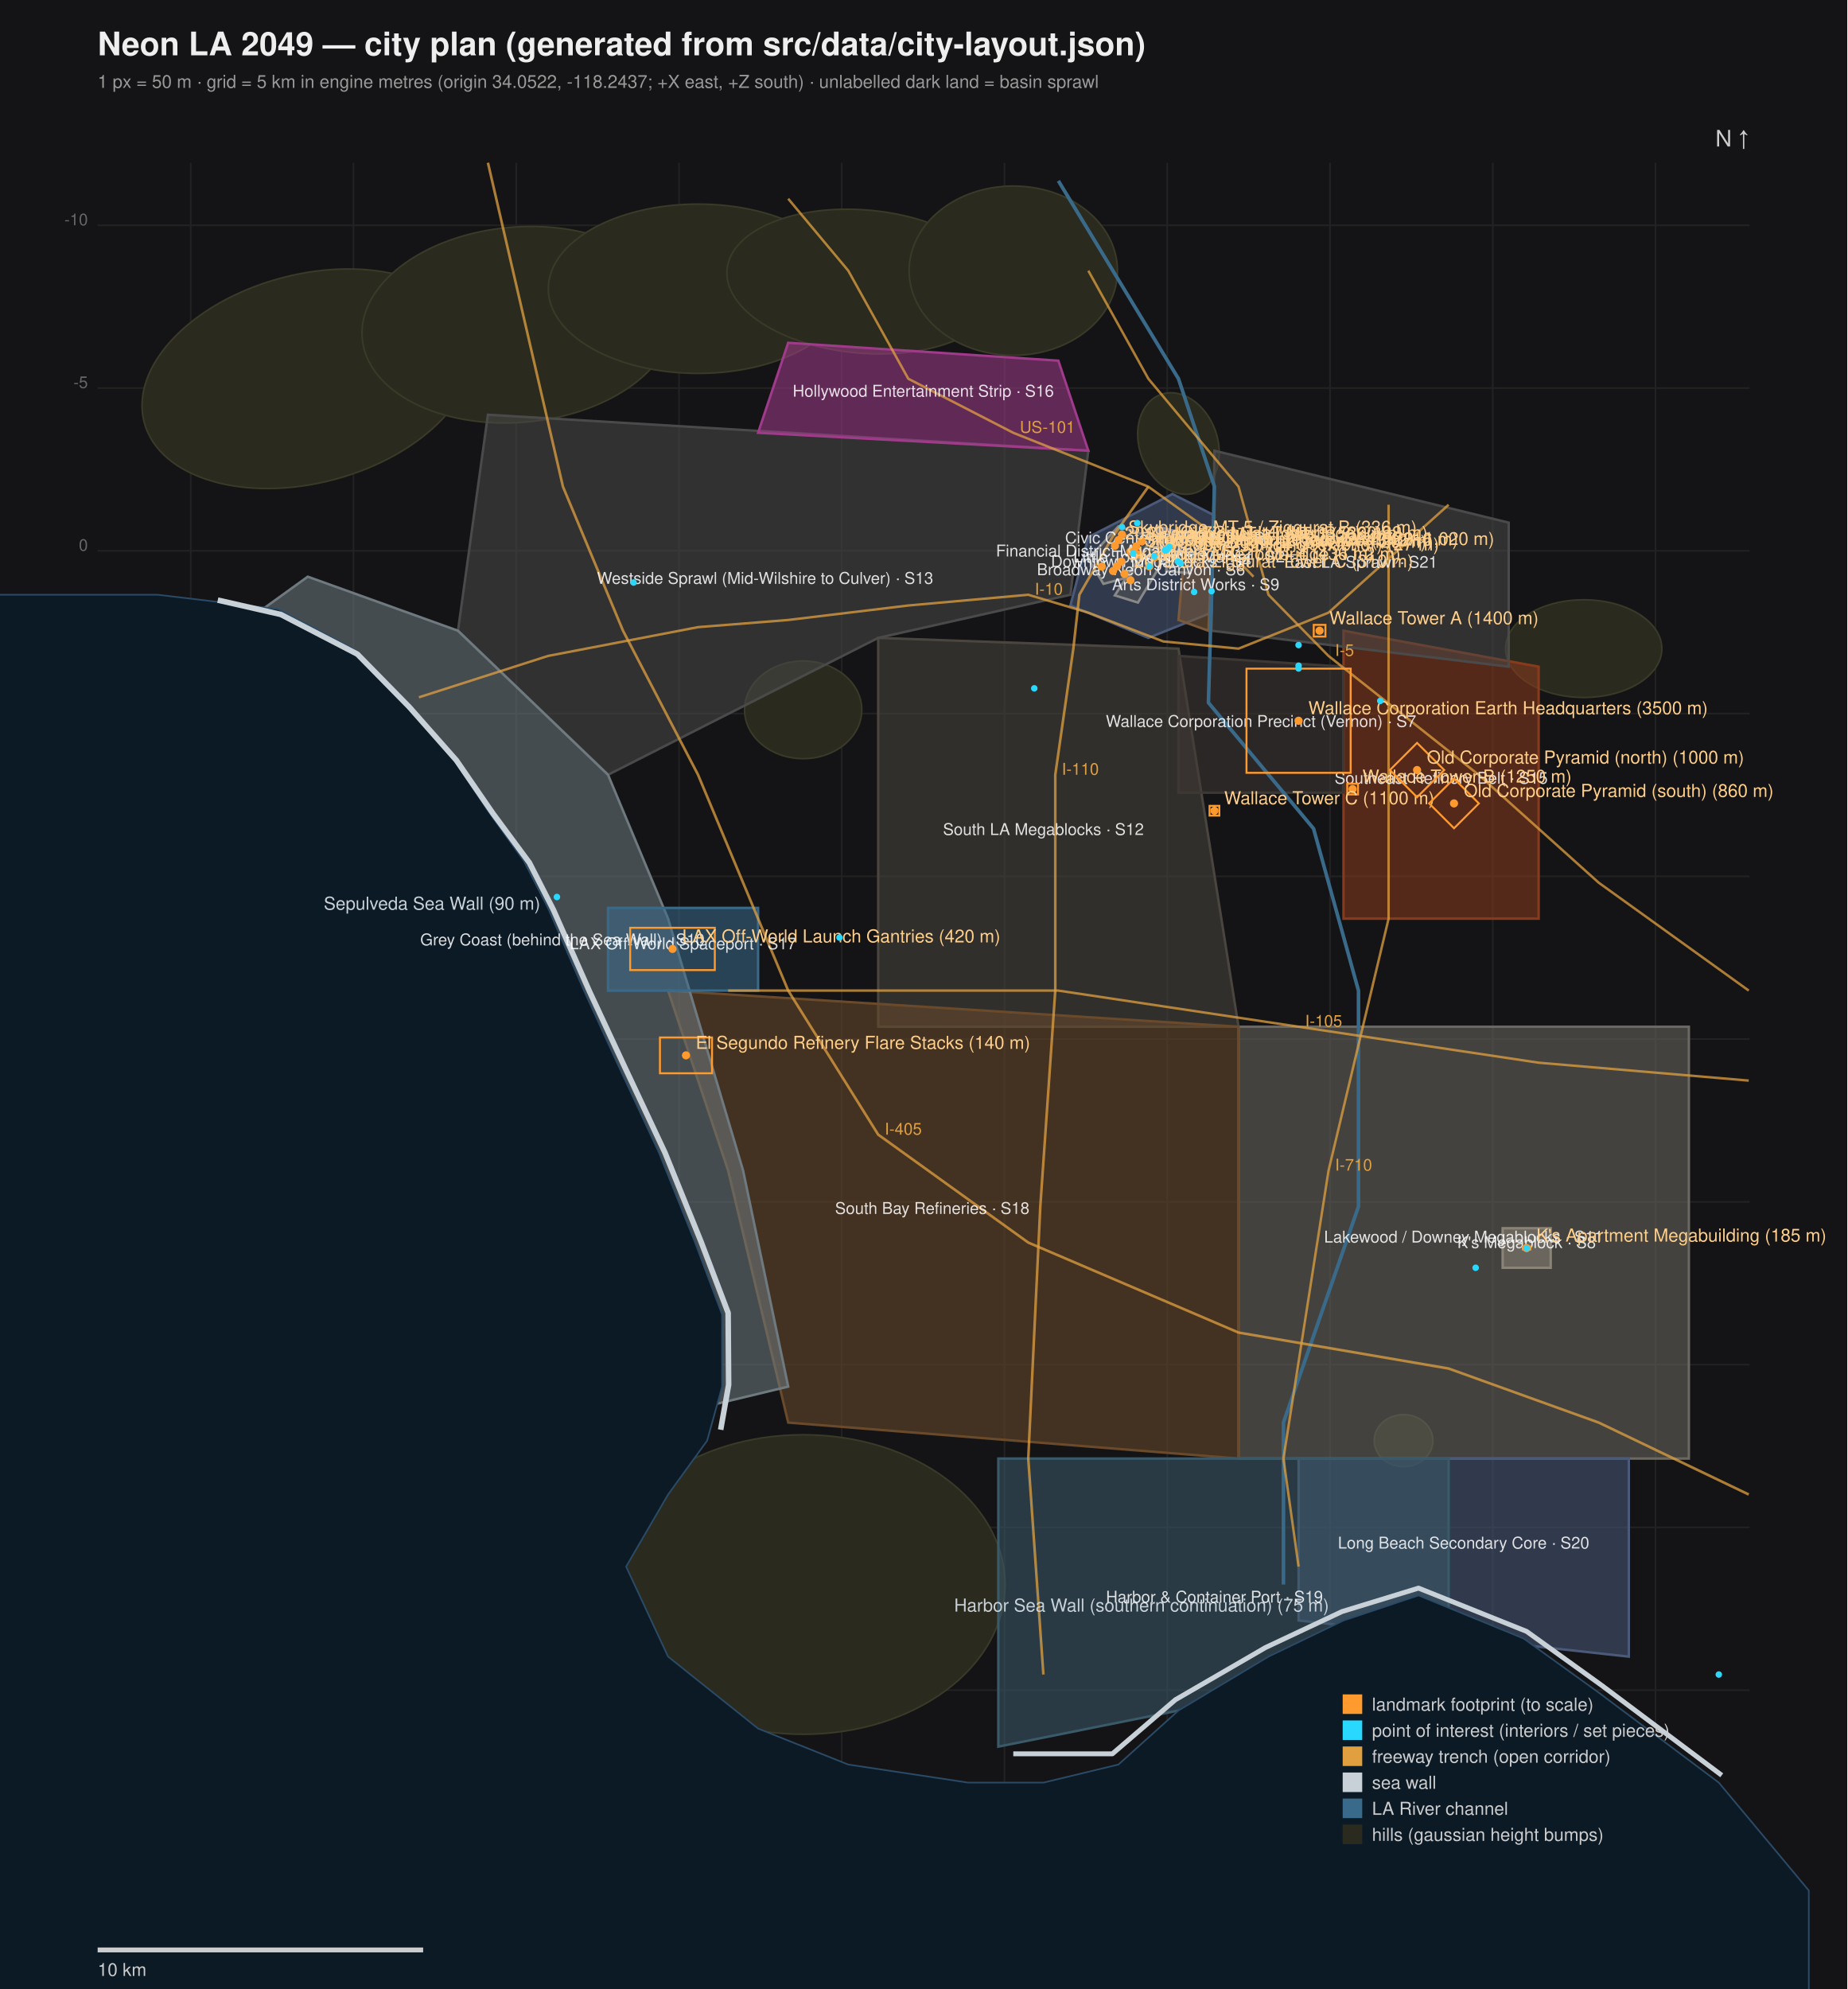
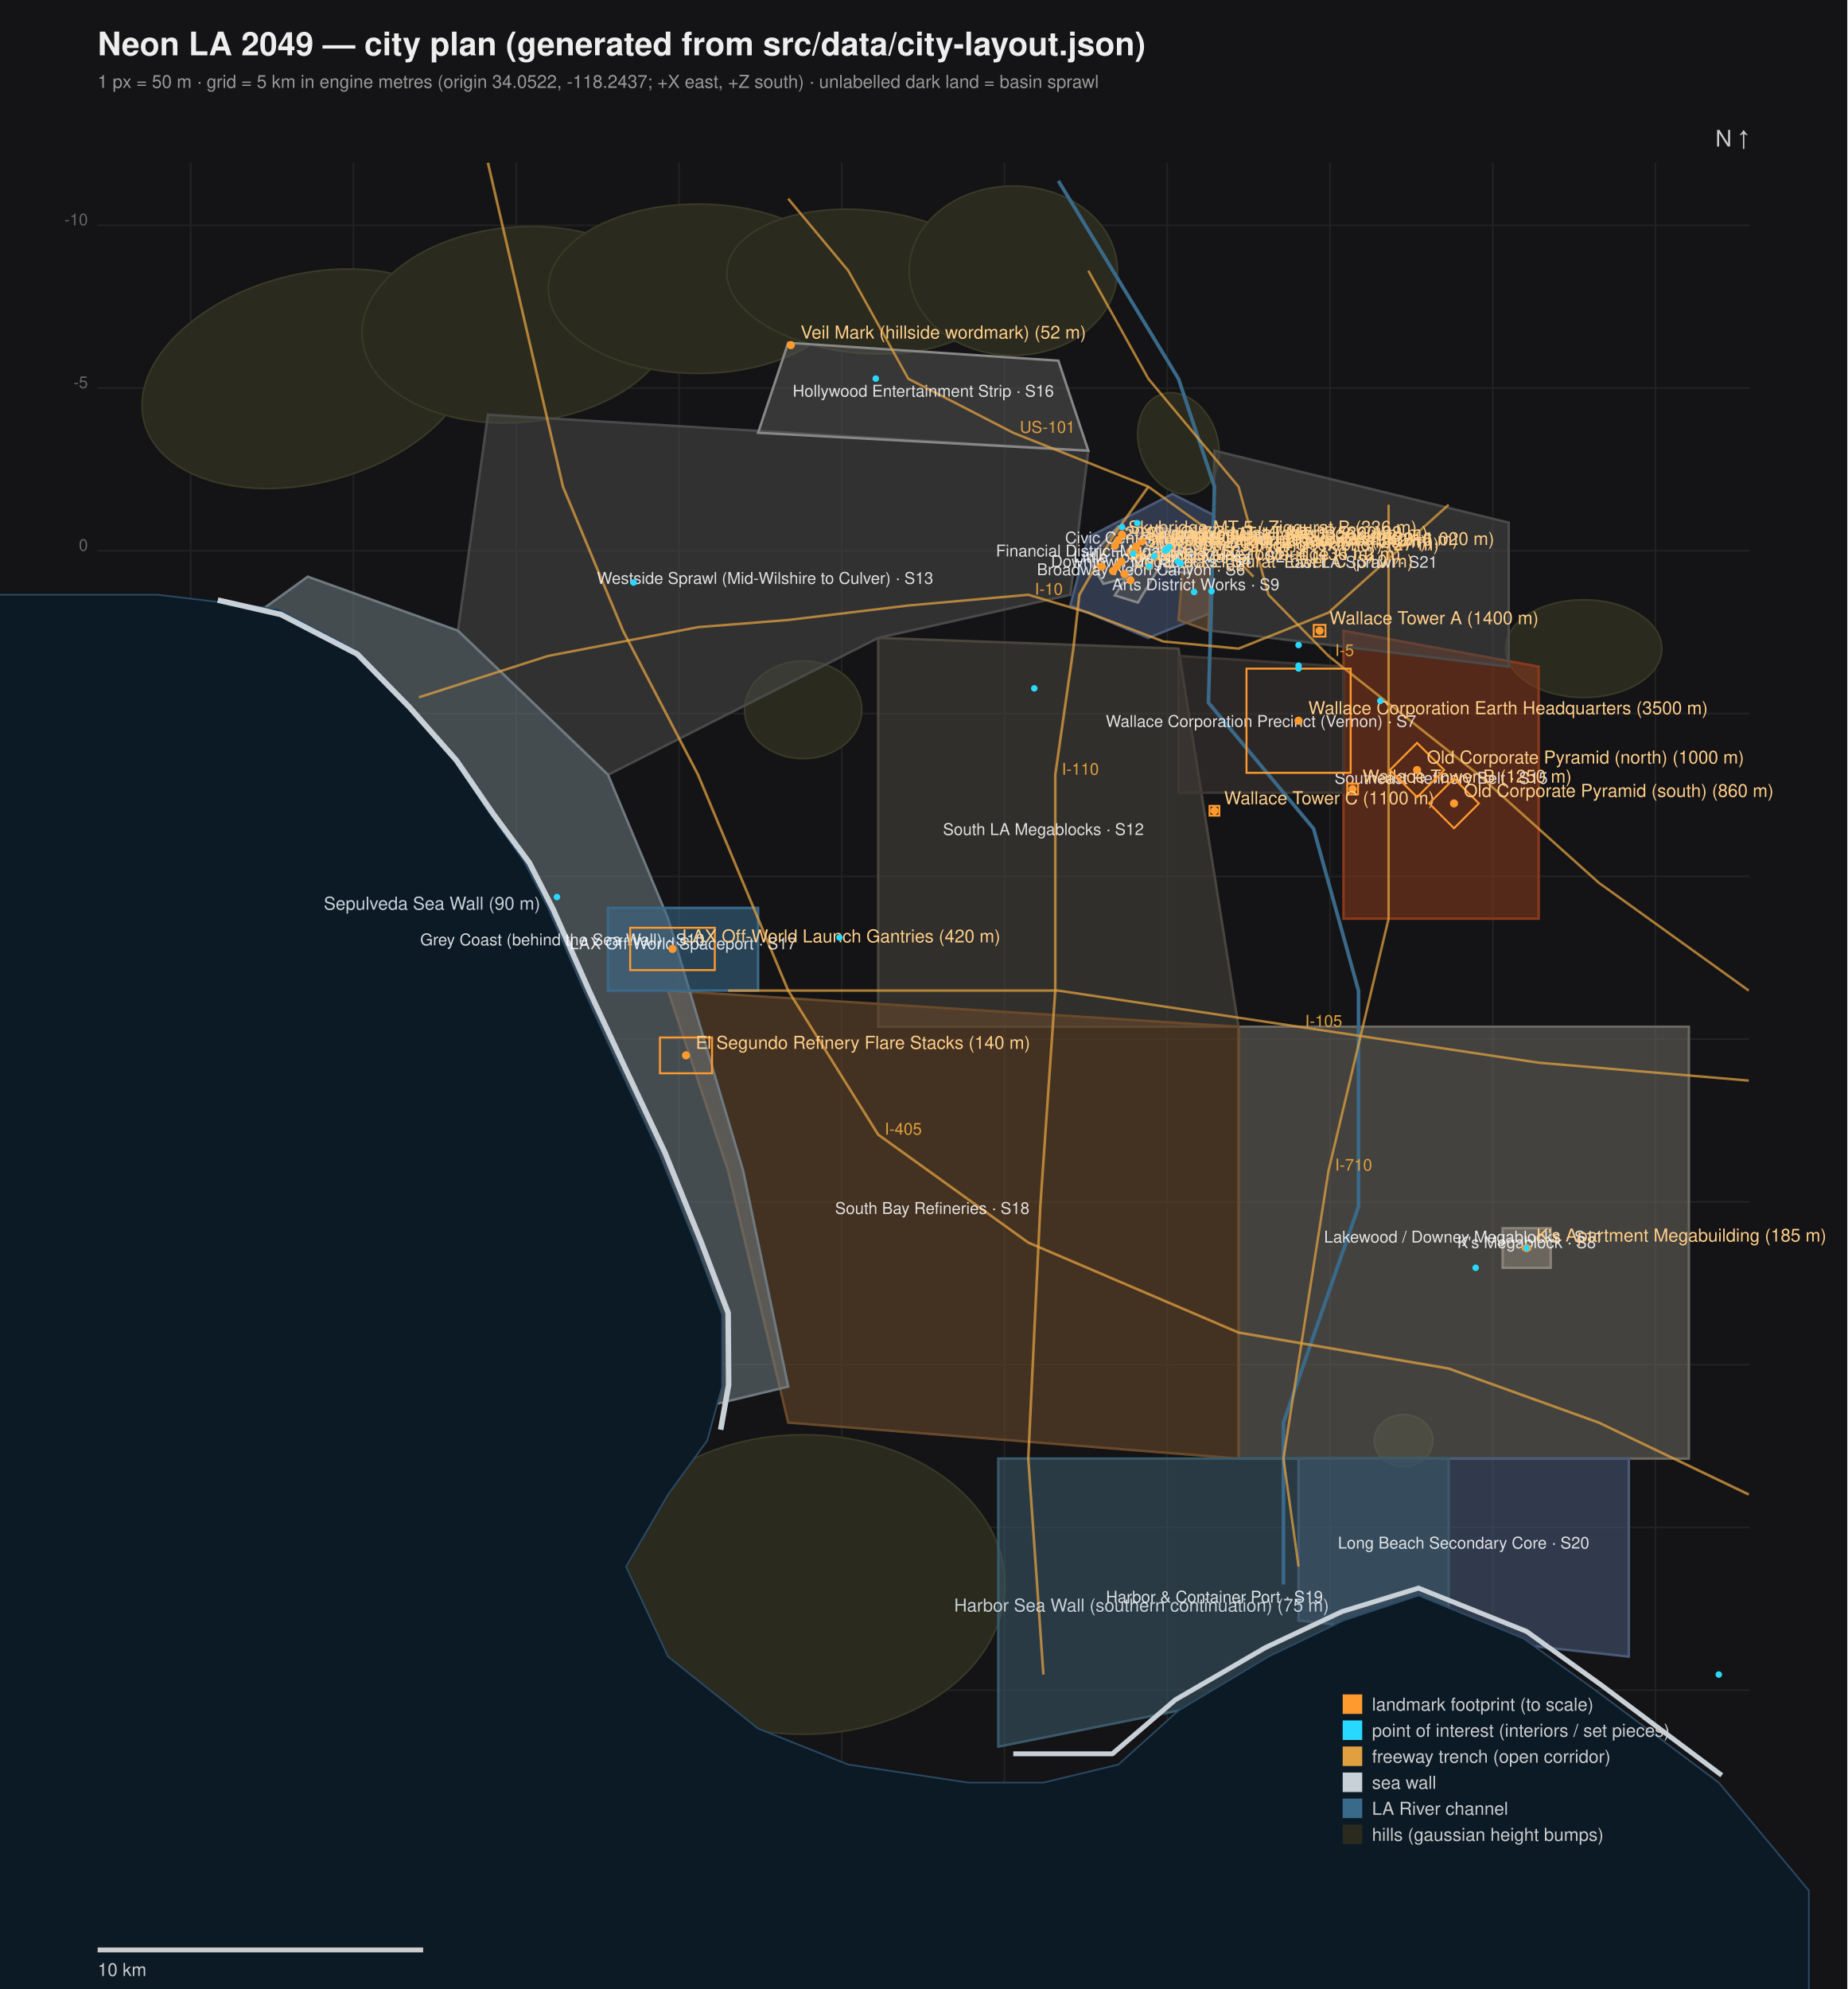
<svg xmlns="http://www.w3.org/2000/svg" width="1135" height="1222" viewBox="0 0 1135 1222" font-family="Helvetica, Arial, sans-serif">
  <rect width="1135" height="1222" fill="#141416" />
  <text x="60" y="34" fill="#eee" font-size="20" font-weight="bold">Neon LA 2049 — city plan (generated from src/data/city-layout.json)</text>
  <text x="60" y="54" fill="#999" font-size="11">1 px = 50 m · grid = 5 km in engine metres (origin 34.0522, -118.2437; +X east, +Z south) · unlabelled dark land = basin sprawl</text>
  <line x1="117.2" y1="100" x2="117.2" y2="1162" stroke="#222" stroke-width="1" />
  <text x="117.2" y="1176" fill="#666" font-size="10" text-anchor="middle">-30 km</text>
  <line x1="217.2" y1="100" x2="217.2" y2="1162" stroke="#222" stroke-width="1" />
  <text x="217.2" y="1176" fill="#666" font-size="10" text-anchor="middle">-25 km</text>
  <line x1="317.2" y1="100" x2="317.2" y2="1162" stroke="#222" stroke-width="1" />
  <text x="317.2" y="1176" fill="#666" font-size="10" text-anchor="middle">-20 km</text>
  <line x1="417.2" y1="100" x2="417.2" y2="1162" stroke="#222" stroke-width="1" />
  <text x="417.2" y="1176" fill="#666" font-size="10" text-anchor="middle">-15 km</text>
  <line x1="517.2" y1="100" x2="517.2" y2="1162" stroke="#222" stroke-width="1" />
  <text x="517.2" y="1176" fill="#666" font-size="10" text-anchor="middle">-10 km</text>
  <line x1="617.2" y1="100" x2="617.2" y2="1162" stroke="#222" stroke-width="1" />
  <text x="617.2" y="1176" fill="#666" font-size="10" text-anchor="middle">-5 km</text>
  <line x1="717.2" y1="100" x2="717.2" y2="1162" stroke="#222" stroke-width="1" />
  <text x="717.2" y="1176" fill="#666" font-size="10" text-anchor="middle">0 km</text>
  <line x1="817.2" y1="100" x2="817.2" y2="1162" stroke="#222" stroke-width="1" />
  <text x="817.2" y="1176" fill="#666" font-size="10" text-anchor="middle">5 km</text>
  <line x1="917.2" y1="100" x2="917.2" y2="1162" stroke="#222" stroke-width="1" />
  <text x="917.2" y="1176" fill="#666" font-size="10" text-anchor="middle">10 km</text>
  <line x1="1017.2" y1="100" x2="1017.2" y2="1162" stroke="#222" stroke-width="1" />
  <text x="1017.2" y="1176" fill="#666" font-size="10" text-anchor="middle">15 km</text>
  <line x1="60" y1="138.4" x2="1075" y2="138.4" stroke="#222" stroke-width="1" />
  <text x="54" y="138.4" fill="#666" font-size="10" text-anchor="end">-10</text>
  <line x1="60" y1="238.4" x2="1075" y2="238.4" stroke="#222" stroke-width="1" />
  <text x="54" y="238.4" fill="#666" font-size="10" text-anchor="end">-5</text>
  <line x1="60" y1="338.4" x2="1075" y2="338.4" stroke="#222" stroke-width="1" />
  <text x="54" y="338.4" fill="#666" font-size="10" text-anchor="end">0</text>
  <line x1="60" y1="438.4" x2="1075" y2="438.4" stroke="#222" stroke-width="1" />
  <text x="54" y="438.4" fill="#666" font-size="10" text-anchor="end">5</text>
  <line x1="60" y1="538.4" x2="1075" y2="538.4" stroke="#222" stroke-width="1" />
  <text x="54" y="538.4" fill="#666" font-size="10" text-anchor="end">10</text>
  <line x1="60" y1="638.4" x2="1075" y2="638.4" stroke="#222" stroke-width="1" />
  <text x="54" y="638.4" fill="#666" font-size="10" text-anchor="end">15</text>
  <line x1="60" y1="738.4" x2="1075" y2="738.4" stroke="#222" stroke-width="1" />
  <text x="54" y="738.4" fill="#666" font-size="10" text-anchor="end">20</text>
  <line x1="60" y1="838.4" x2="1075" y2="838.4" stroke="#222" stroke-width="1" />
  <text x="54" y="838.4" fill="#666" font-size="10" text-anchor="end">25</text>
  <line x1="60" y1="938.4" x2="1075" y2="938.4" stroke="#222" stroke-width="1" />
  <text x="54" y="938.4" fill="#666" font-size="10" text-anchor="end">30</text>
  <line x1="60" y1="1038.4" x2="1075" y2="1038.4" stroke="#222" stroke-width="1" />
  <text x="54" y="1038.4" fill="#666" font-size="10" text-anchor="end">35</text>
  <line x1="60" y1="1138.4" x2="1075" y2="1138.4" stroke="#222" stroke-width="1" />
  <text x="54" y="1138.4" fill="#666" font-size="10" text-anchor="end">40</text>
  <ellipse cx="189.1" cy="232.7" rx="104" ry="64" transform="rotate(-15 189.1 232.7)" fill="#2a2a1e" stroke="#3a3a28" />
  <ellipse cx="318.2" cy="199.5" rx="96" ry="60" transform="rotate(-5 318.2 199.5)" fill="#2a2a1e" stroke="#3a3a28" />
  <ellipse cx="428.9" cy="177.4" rx="92" ry="52" transform="rotate(0 428.9 177.4)" fill="#2a2a1e" stroke="#3a3a28" />
  <ellipse cx="530.4" cy="173.0" rx="84" ry="44" transform="rotate(5 530.4 173.0)" fill="#2a2a1e" stroke="#3a3a28" />
  <ellipse cx="622.6" cy="166.3" rx="64" ry="52" transform="rotate(0 622.6 166.3)" fill="#2a2a1e" stroke="#3a3a28" />
  <ellipse cx="724.1" cy="272.5" rx="24" ry="32" transform="rotate(-20 724.1 272.5)" fill="#2a2a1e" stroke="#3a3a28" />
  <ellipse cx="493.5" cy="436.1" rx="36" ry="30" transform="rotate(0 493.5 436.1)" fill="#2a2a1e" stroke="#3a3a28" />
  <ellipse cx="493.5" cy="973.5" rx="124" ry="92" transform="rotate(0 493.5 973.5)" fill="#2a2a1e" stroke="#3a3a28" />
  <ellipse cx="862.4" cy="885.1" rx="18" ry="16" transform="rotate(0 862.4 885.1)" fill="#2a2a1e" stroke="#3a3a28" />
  <ellipse cx="973.1" cy="398.5" rx="48" ry="30" transform="rotate(0 973.1 398.5)" fill="#2a2a1e" stroke="#3a3a28" />
  <path d="M825.5,387.5 L945.4,409.6 L945.4,564.4 L825.5,564.4 Z" fill="#8a3a1c" fill-opacity="0.55" stroke="#8a3a1c" stroke-width="1.5" />
  <path d="M539.6,391.9 L724.1,398.5 L761.0,630.8 L539.6,630.8 Z" fill="#4a463f" fill-opacity="0.55" stroke="#4a463f" stroke-width="1.5" />
  <path d="M761.0,630.8 L1037.7,630.8 L1037.7,896.1 L761.0,896.1 Z" fill="#6a6860" fill-opacity="0.55" stroke="#6a6860" stroke-width="1.5" />
  <path d="M299.8,254.8 L668.7,276.9 L657.7,365.4 L539.6,391.9 L373.6,476.0 L281.4,387.5 Z" fill="#4a4a4a" fill-opacity="0.55" stroke="#4a4a4a" stroke-width="1.5" />
  <path d="M410.5,608.6 L761.0,630.8 L761.0,896.1 L484.3,874.0 L447.4,719.2 Z" fill="#6a4a2a" fill-opacity="0.55" stroke="#6a4a2a" stroke-width="1.5" />
  <path d="M797.9,896.1 L1000.8,896.1 L1000.8,1017.8 L797.9,995.6 Z" fill="#4a5a78" fill-opacity="0.55" stroke="#4a5a78" stroke-width="1.5" />
  <path d="M746.2,276.9 L927.0,321.1 L927.0,409.6 L744.4,387.5 Z" fill="#4a4a4a" fill-opacity="0.55" stroke="#4a4a4a" stroke-width="1.5" />
  <path d="M720.4,303.5 L746.2,316.7 L744.4,376.4 L705.6,391.9 L657.7,372.0 L668.7,330.0 Z" fill="#4a5a78" fill-opacity="0.55" stroke="#4a5a78" stroke-width="1.5" />
  <path d="M724.1,403.0 L825.5,409.6 L825.5,487.0 L724.1,487.0 Z" fill="#3e3834" fill-opacity="0.55" stroke="#3e3834" stroke-width="1.5" />
-   <path d="M484.3,210.6 L650.3,221.6 L668.7,276.9 L465.8,265.9 Z" fill="#a03a8a" fill-opacity="0.55" stroke="#a03a8a" stroke-width="1.5" />
+   <path d="M484.3,210.6 L650.3,221.6 L668.7,276.9 L465.8,265.9 Z" fill="#555" fill-opacity="0.55" stroke="#888" stroke-width="1.5" />
  <path d="M189.1,354.3 L281.4,387.5 L373.6,476.0 L410.5,564.4 L456.6,719.2 L484.3,851.9 L438.2,863.0 L419.7,763.4 L373.6,652.9 L314.6,531.2 L244.5,431.7 L161.5,374.2 Z" fill="#6e7a80" fill-opacity="0.55" stroke="#6e7a80" stroke-width="1.5" />
  <path d="M613.4,896.1 L890.1,896.1 L890.1,1006.7 L724.1,1050.9 L613.4,1073.1 Z" fill="#3a5a6a" fill-opacity="0.55" stroke="#3a5a6a" stroke-width="1.5" />
  <path d="M687.2,323.4 L707.5,330.0 L694.6,354.3 L678.0,358.7 L668.7,343.3 Z" fill="#555" fill-opacity="0.55" stroke="#888" stroke-width="1.5" />
  <path d="M711.2,323.4 L727.8,327.8 L724.1,343.3 L711.2,341.1 Z" fill="#8c8c9c" fill-opacity="0.55" stroke="#8c8c9c" stroke-width="1.5" />
  <path d="M703.8,336.6 L716.7,341.1 L699.2,370.2 L685.0,365.8 Z" fill="#555" fill-opacity="0.55" stroke="#888" stroke-width="1.5" />
  <path d="M727.8,338.8 L744.4,343.3 L742.5,387.5 L724.1,380.9 Z" fill="#7a5a3a" fill-opacity="0.55" stroke="#7a5a3a" stroke-width="1.5" />
  <path d="M373.6,557.8 L465.8,557.8 L465.8,608.6 L373.6,608.6 Z" fill="#3a6a8a" fill-opacity="0.55" stroke="#3a6a8a" stroke-width="1.5" />
  <path d="M716.7,338.8 L733.3,339.9 L731.4,352.1 L716.7,351.0 Z" fill="#555" fill-opacity="0.55" stroke="#888" stroke-width="1.5" />
  <path d="M923.3,754.6 L952.8,754.6 L952.8,778.9 L923.3,778.9 Z" fill="#8a8478" fill-opacity="0.55" stroke="#8a8478" stroke-width="1.5" />
  <path d="M60.0,365.4 L96.9,365.4 L170.7,374.2 L216.8,398.5 L248.2,431.7 L277.7,464.9 L299.8,498.1 L321.9,529.0 L336.7,557.8 L358.8,608.6 L379.1,652.9 L404.9,708.2 L427.1,763.4 L443.7,807.7 L443.7,851.9 L434.5,885.1 L410.5,918.2 L384.7,962.5 L410.5,1017.8 L465.8,1062.0 L521.2,1084.1 L594.9,1095.2 L641.1,1095.2 L687.2,1084.1 L724.1,1050.9 L779.4,1017.8 L825.5,995.6 L871.6,980.2 L936.2,1006.7 L982.3,1039.9 L1056.1,1095.2 L1093.0,1139.4 L1111.4,1161.5 L1111.4,1338.4 L-124.5,1338.4 L-124.5,365.4 Z" fill="#0c1a26" stroke="#2a4a66" stroke-width="1" />
  <path d="M650.3,111.1 L724.1,232.7 L746.2,299.0 L744.4,365.4 L742.5,431.7 L807.1,509.1 L834.7,608.6 L834.7,741.3 L788.6,874.0 L788.6,973.5" fill="none" stroke="#3a6a8a" stroke-width="2.2" stroke-linejoin="round" />
  <path d="M257.4,428.4 L336.7,403.0 L428.9,385.3 L484.3,380.9 L558.1,372.0 L631.8,365.4 L668.7,376.4 L714.8,394.1 L761.0,398.5 L816.3,376.4 L890.1,310.1" fill="none" stroke="#e0a040" stroke-opacity="0.75" stroke-width="1.5" stroke-linejoin="round" />
  <text x="631.8" y="365.4" fill="#e0a040" font-size="10" dx="4">I-10</text>
  <path d="M705.6,299.0 L683.5,330.0 L663.2,365.4 L659.5,398.5 L648.4,476.0 L648.4,608.6 L639.2,741.3 L631.8,896.1 L641.1,1028.8" fill="none" stroke="#e0a040" stroke-opacity="0.75" stroke-width="1.6" stroke-linejoin="round" />
  <text x="648.4" y="476.0" fill="#e0a040" font-size="10" dx="4">I-110</text>
  <path d="M484.3,122.1 L521.2,166.3 L558.1,232.7 L622.6,265.9 L705.6,299.0 L742.5,325.6 L770.2,354.3" fill="none" stroke="#e0a040" stroke-opacity="0.75" stroke-width="1.5" stroke-linejoin="round" />
  <text x="622.6" y="265.9" fill="#e0a040" font-size="10" dx="4">US-101</text>
  <path d="M299.8,100.0 L345.9,299.0 L382.8,387.5 L428.9,476.0 L465.8,564.4 L484.3,608.6 L539.6,697.1 L631.8,763.4 L761.0,818.7 L890.1,840.8 L982.3,874.0 L1074.5,918.2" fill="none" stroke="#e0a040" stroke-opacity="0.75" stroke-width="1.6" stroke-linejoin="round" />
  <text x="539.6" y="697.1" fill="#e0a040" font-size="10" dx="4">I-405</text>
  <path d="M668.7,166.3 L705.6,232.7 L761.0,299.0 L779.4,365.4 L816.3,403.0 L908.5,476.0 L982.3,542.3 L1074.5,608.6" fill="none" stroke="#e0a040" stroke-opacity="0.75" stroke-width="1.5" stroke-linejoin="round" />
  <text x="816.3" y="403.0" fill="#e0a040" font-size="10" dx="4">I-5</text>
  <path d="M447.4,608.6 L650.3,608.6 L797.9,630.8 L945.4,652.9 L1074.5,663.9" fill="none" stroke="#e0a040" stroke-opacity="0.75" stroke-width="1.5" stroke-linejoin="round" />
  <text x="797.9" y="630.8" fill="#e0a040" font-size="10" dx="4">I-105</text>
  <path d="M853.2,310.1 L853.2,398.5 L853.2,564.4 L816.3,719.2 L788.6,896.1 L797.9,962.5" fill="none" stroke="#e0a040" stroke-opacity="0.75" stroke-width="1.5" stroke-linejoin="round" />
  <text x="816.3" y="719.2" fill="#e0a040" font-size="10" dx="4">I-710</text>
  <path d="M133.8,368.7 L172.5,377.5 L219.6,401.9 L251.5,434.4 L280.4,467.1 L302.9,499.8 L325.3,530.1 L340.0,558.9 L362.2,609.1 L382.8,653.3 L408.6,708.2 L430.8,763.0 L447.4,806.6 L447.7,850.8 L442.8,878.4" fill="none" stroke="#c8d0d8" stroke-width="3.4" stroke-linejoin="round" />
  <text x="340.0" y="558.9" fill="#c8d0d8" font-size="11" dx="-8" text-anchor="end">Sepulveda Sea Wall (90 m)</text>
  <path d="M622.6,1077.5 L683.5,1077.5 L722.2,1044.3 L777.6,1012.2 L824.6,990.1 L871.6,975.7 L938.0,1002.3 L984.2,1035.5 L1057.9,1090.7" fill="none" stroke="#c8d0d8" stroke-width="3" stroke-linejoin="round" />
  <text x="824.6" y="990.1" fill="#c8d0d8" font-size="11" dx="-8" text-anchor="end">Harbor Sea Wall (southern continuation) (75 m)</text>
  <text x="707.2" y="348.4" fill="#fff" fill-opacity="0.85" font-size="10" text-anchor="middle">Downtown Megablocks · S4</text>
  <text x="687.2" y="341.9" fill="#fff" fill-opacity="0.85" font-size="10" text-anchor="middle">Financial District Megatowers · S3</text>
  <text x="718.5" y="333.9" fill="#fff" fill-opacity="0.85" font-size="10" text-anchor="middle">Civic Center (LAPD HQ) · S5</text>
  <text x="724.5" y="345.5" fill="#fff" fill-opacity="0.85" font-size="10" text-anchor="middle">Little Tokyo Night Market · S2</text>
  <text x="701.1" y="353.4" fill="#fff" fill-opacity="0.85" font-size="10" text-anchor="middle">Broadway Neon Canyon · S6</text>
  <text x="734.7" y="362.6" fill="#fff" fill-opacity="0.85" font-size="10" text-anchor="middle">Arts District Works · S9</text>
  <text x="774.8" y="446.6" fill="#fff" fill-opacity="0.85" font-size="10" text-anchor="middle">Wallace Corporation Precinct (Vernon) · S7</text>
  <text x="885.5" y="481.5" fill="#fff" fill-opacity="0.85" font-size="10" text-anchor="middle">Southeast Refinery Belt · S15</text>
  <text x="641.1" y="513.0" fill="#fff" fill-opacity="0.85" font-size="10" text-anchor="middle">South LA Megablocks · S12</text>
  <text x="899.3" y="763.4" fill="#fff" fill-opacity="0.85" font-size="10" text-anchor="middle">Lakewood / Downey Megablocks · S11</text>
  <text x="938.0" y="766.8" fill="#fff" fill-opacity="0.85" font-size="10" text-anchor="middle">K's Megablock · S8</text>
  <text x="470.1" y="358.7" fill="#fff" fill-opacity="0.85" font-size="10" text-anchor="middle">Westside Sprawl (Mid-Wilshire to Culver) · S13</text>
  <text x="567.3" y="243.7" fill="#fff" fill-opacity="0.85" font-size="10" text-anchor="middle">Hollywood Entertainment Strip · S16</text>
  <text x="345.6" y="580.8" fill="#fff" fill-opacity="0.85" font-size="10" text-anchor="middle">Grey Coast (behind the Sea Wall) · S10</text>
  <text x="419.7" y="583.2" fill="#fff" fill-opacity="0.85" font-size="10" text-anchor="middle">LAX Off-World Spaceport · S17</text>
  <text x="572.8" y="745.8" fill="#fff" fill-opacity="0.85" font-size="10" text-anchor="middle">South Bay Refineries · S18</text>
  <text x="746.2" y="984.6" fill="#fff" fill-opacity="0.85" font-size="10" text-anchor="middle">Harbor &amp; Container Port · S19</text>
  <text x="899.3" y="951.4" fill="#fff" fill-opacity="0.85" font-size="10" text-anchor="middle">Long Beach Secondary Core · S20</text>
  <text x="836.1" y="348.8" fill="#fff" fill-opacity="0.85" font-size="10" text-anchor="middle">East LA Sprawl · S21</text>
  <rect x="765.9" y="410.8" width="64" height="64" transform="rotate(0 797.9 442.8)" fill="none" stroke="#ff9a2e" stroke-width="1.2" />
  <circle cx="797.9" cy="442.8" r="2.5" fill="#ff9a2e" />
  <text x="797.9" y="442.8" dx="6" dy="-4" fill="#ffcf8a" font-size="11">Wallace Corporation Earth Headquarters (3500 m)</text>
  <rect x="807.2" y="383.9" width="7.2" height="7.2" transform="rotate(0 810.8 387.5)" fill="none" stroke="#ff9a2e" stroke-width="1.2" />
  <circle cx="810.8" cy="387.5" r="2.5" fill="#ff9a2e" />
  <text x="810.8" y="387.5" dx="6" dy="-4" fill="#ffcf8a" font-size="11">Wallace Tower A (1400 m)</text>
  <rect x="827.8" y="481.5" width="6.6" height="6.6" transform="rotate(0 831.1 484.8)" fill="none" stroke="#ff9a2e" stroke-width="1.2" />
  <circle cx="831.1" cy="484.8" r="2.5" fill="#ff9a2e" />
  <text x="831.1" y="484.8" dx="6" dy="-4" fill="#ffcf8a" font-size="11">Wallace Tower B (1250 m)</text>
  <rect x="743.2" y="495.1" width="6" height="6" transform="rotate(0 746.2 498.1)" fill="none" stroke="#ff9a2e" stroke-width="1.2" />
  <circle cx="746.2" cy="498.1" r="2.5" fill="#ff9a2e" />
  <text x="746.2" y="498.1" dx="6" dy="-4" fill="#ffcf8a" font-size="11">Wallace Tower C (1100 m)</text>
  <rect x="858.9" y="461.3" width="23.6" height="23.6" transform="rotate(45 870.7 473.1)" fill="none" stroke="#ff9a2e" stroke-width="1.2" />
  <circle cx="870.7" cy="473.1" r="2.5" fill="#ff9a2e" />
  <text x="870.7" y="473.1" dx="6" dy="-4" fill="#ffcf8a" font-size="11">Old Corporate Pyramid (north) (1000 m)</text>
  <rect x="882.6" y="482.8" width="21.6" height="21.6" transform="rotate(45 893.4 493.6)" fill="none" stroke="#ff9a2e" stroke-width="1.2" />
  <circle cx="893.4" cy="493.6" r="2.5" fill="#ff9a2e" />
  <text x="893.4" y="493.6" dx="6" dy="-4" fill="#ffcf8a" font-size="11">Old Corporate Pyramid (south) (860 m)</text>
  <rect x="715.08" y="338.1" width="1.44" height="2" transform="rotate(38 715.8 339.1)" fill="none" stroke="#ff9a2e" stroke-width="1.2" />
  <circle cx="715.8" cy="339.1" r="2.5" fill="#ff9a2e" />
  <text x="715.8" y="339.1" dx="6" dy="-4" fill="#ffcf8a" font-size="11">LAPD Headquarters (2049) (216 m)</text>
  <rect x="718.65" y="334.65" width="0.9" height="0.9" transform="rotate(38 719.1 335.1)" fill="none" stroke="#ff9a2e" stroke-width="1.2" />
  <circle cx="719.1" cy="335.1" r="2.5" fill="#ff9a2e" />
  <text x="719.1" y="335.1" dx="6" dy="-4" fill="#ffcf8a" font-size="11">Old City Hall (heritage) (138 m)</text>
  <rect x="709.42" y="341.72" width="0.76" height="0.96" transform="rotate(38 709.8 342.2)" fill="none" stroke="#ff9a2e" stroke-width="1.2" />
  <circle cx="709.8" cy="342.2" r="2.5" fill="#ff9a2e" />
  <text x="709.8" y="342.2" dx="6" dy="-4" fill="#ffcf8a" font-size="11">Bradbury Building (exterior) (27 m)</text>
  <rect x="706.036" y="347.964" width="0.328" height="0.072" transform="rotate(38 706.2 348.0)" fill="none" stroke="#ff9a2e" stroke-width="1.2" />
  <circle cx="706.2" cy="348.0" r="2.5" fill="#ff9a2e" />
  <text x="706.2" y="348.0" dx="6" dy="-4" fill="#ffcf8a" font-size="11">Veil House footbridge (11.2 m)</text>
  <rect x="693.1" y="337.84" width="3" height="1.92" transform="rotate(38 694.6 338.8)" fill="none" stroke="#ff9a2e" stroke-width="1.2" />
  <circle cx="694.6" cy="338.8" r="2.5" fill="#ff9a2e" />
  <text x="694.6" y="338.8" dx="6" dy="-4" fill="#ffcf8a" font-size="11">Financial District megatowers (520–1,020 m)</text>
  <rect x="687.9" y="343.9" width="2.2" height="2.2" transform="rotate(38 689.0 345.0)" fill="none" stroke="#ff9a2e" stroke-width="1.2" />
  <circle cx="689.0" cy="345.0" r="2.5" fill="#ff9a2e" />
  <rect x="700.3" y="331.3" width="2.6" height="2.6" transform="rotate(38 701.6 332.6)" fill="none" stroke="#ff9a2e" stroke-width="1.2" />
  <circle cx="701.6" cy="332.6" r="2.5" fill="#ff9a2e" />
  <rect x="682.7" y="349.6" width="2.4" height="2.4" transform="rotate(38 683.9 350.8)" fill="none" stroke="#ff9a2e" stroke-width="1.2" />
  <circle cx="683.9" cy="350.8" r="2.5" fill="#ff9a2e" />
  <rect x="687.7" y="327.6" width="3.4" height="1.6" transform="rotate(38 689.4 328.4)" fill="none" stroke="#ff9a2e" stroke-width="1.2" />
  <circle cx="689.4" cy="328.4" r="2.5" fill="#ff9a2e" />
  <rect x="693.6" y="355.8" width="2" height="1.4" transform="rotate(38 694.6 356.5)" fill="none" stroke="#ff9a2e" stroke-width="1.2" />
  <circle cx="694.6" cy="356.5" r="2.5" fill="#ff9a2e" />
  <rect x="675.8" y="347.4" width="2.4" height="1.4" transform="rotate(38 677.0 348.1)" fill="none" stroke="#ff9a2e" stroke-width="1.2" />
  <circle cx="677.0" cy="348.1" r="2.5" fill="#ff9a2e" />
  <rect x="699.04" y="339.98" width="1.32" height="1.24" transform="rotate(38 699.7 340.6)" fill="none" stroke="#ff9a2e" stroke-width="1.2" />
  <circle cx="699.7" cy="340.6" r="2.5" fill="#ff9a2e" />
  <text x="699.7" y="340.6" dx="6" dy="-4" fill="#ffcf8a" font-size="11">2019-era Ziggurat Tower A (420 m)</text>
  <rect x="684.48" y="334.72" width="1.24" height="1.16" transform="rotate(38 685.1 335.3)" fill="none" stroke="#ff9a2e" stroke-width="1.2" />
  <circle cx="685.1" cy="335.3" r="2.5" fill="#ff9a2e" />
  <text x="685.1" y="335.3" dx="6" dy="-4" fill="#ffcf8a" font-size="11">2019-era Ziggurat Tower B (360 m)</text>
  <rect x="690.32" y="352.02" width="1.16" height="1.16" transform="rotate(38 690.9 352.6)" fill="none" stroke="#ff9a2e" stroke-width="1.2" />
  <circle cx="690.9" cy="352.6" r="2.5" fill="#ff9a2e" />
  <text x="690.9" y="352.6" dx="6" dy="-4" fill="#ffcf8a" font-size="11">2019-era Ziggurat Tower C (310 m)</text>
  <rect x="696.88" y="339.58" width="0.44" height="0.24" transform="rotate(38 697.1 339.7)" fill="none" stroke="#ff9a2e" stroke-width="1.2" />
  <circle cx="697.1" cy="339.7" r="2.5" fill="#ff9a2e" />
  <text x="697.1" y="339.7" dx="6" dy="-4" fill="#ffcf8a" font-size="11">Skybridge MT-1 / Ziggurat A (342 m)</text>
  <rect x="686.14" y="347.76" width="0.52" height="0.28" transform="rotate(38 686.4 347.9)" fill="none" stroke="#ff9a2e" stroke-width="1.2" />
  <circle cx="686.4" cy="347.9" r="2.5" fill="#ff9a2e" />
  <text x="686.4" y="347.9" dx="6" dy="-4" fill="#ffcf8a" font-size="11">Skybridge MT-2 / MT-4 (436 m)</text>
  <rect x="686.98" y="331.68" width="0.44" height="0.24" transform="rotate(38 687.2 331.8)" fill="none" stroke="#ff9a2e" stroke-width="1.2" />
  <circle cx="687.2" cy="331.8" r="2.5" fill="#ff9a2e" />
  <text x="687.2" y="331.8" dx="6" dy="-4" fill="#ffcf8a" font-size="11">Skybridge MT-5 / Ziggurat B (336 m)</text>
  <rect x="697.82" y="335.54" width="0.56" height="0.32" transform="rotate(38 698.1 335.7)" fill="none" stroke="#ff9a2e" stroke-width="1.2" />
  <circle cx="698.1" cy="335.7" r="2.5" fill="#ff9a2e" />
  <text x="698.1" y="335.7" dx="6" dy="-4" fill="#ffcf8a" font-size="11">Skybridge MT-1 / MT-3 (560 m)</text>
  <rect x="935.7" y="765.95" width="4.6" height="1.7" transform="rotate(0 938.0 766.8)" fill="none" stroke="#ff9a2e" stroke-width="1.2" />
  <circle cx="938.0" cy="766.8" r="2.5" fill="#ff9a2e" />
  <text x="938.0" y="766.8" dx="6" dy="-4" fill="#ffcf8a" font-size="11">K's Apartment Megabuilding (185 m)</text>
  <rect x="387.2" y="570" width="52" height="26" transform="rotate(0 413.2 583.0)" fill="none" stroke="#ff9a2e" stroke-width="1.2" />
  <circle cx="413.2" cy="583.0" r="2.5" fill="#ff9a2e" />
  <text x="413.2" y="583.0" dx="6" dy="-4" fill="#ffcf8a" font-size="11">LAX Off-World Launch Gantries (420 m)</text>
  <rect x="405.5" y="637.4" width="32" height="22" transform="rotate(0 421.5 648.4)" fill="none" stroke="#ff9a2e" stroke-width="1.2" />
  <circle cx="421.5" cy="648.4" r="2.5" fill="#ff9a2e" />
  <text x="421.5" y="648.4" dx="6" dy="-4" fill="#ffcf8a" font-size="11">El Segundo Refinery Flare Stacks (140 m)</text>
+   <rect x="485.26" y="211.92" width="1.28" height="0.16" transform="rotate(0 485.9 212.0)" fill="none" stroke="#ff9a2e" stroke-width="1.2" />
+   <circle cx="485.9" cy="212.0" r="2.5" fill="#ff9a2e" />
+   <text x="485.9" y="212.0" dx="6" dy="-4" fill="#ffcf8a" font-size="11">Veil Mark (hillside wordmark) (52 m)</text>
  <circle cx="723.7" cy="345.0" r="2" fill="#29d8ff" />
  <circle cx="725.5" cy="346.1" r="2" fill="#29d8ff" />
  <circle cx="706.2" cy="348.0" r="2" fill="#29d8ff" />
  <circle cx="709.2" cy="341.7" r="2" fill="#29d8ff" />
  <circle cx="938.0" cy="766.8" r="2" fill="#29d8ff" />
  <circle cx="906.7" cy="778.9" r="2" fill="#29d8ff" />
  <circle cx="635.5" cy="422.9" r="2" fill="#29d8ff" />
  <circle cx="389.3" cy="357.9" r="2" fill="#29d8ff" />
  <circle cx="515.8" cy="576.0" r="2" fill="#29d8ff" />
  <circle cx="848.1" cy="430.6" r="2" fill="#29d8ff" />
+   <circle cx="538.1" cy="232.6" r="2" fill="#29d8ff" />
  <circle cx="733.7" cy="363.7" r="2" fill="#29d8ff" />
  <circle cx="744.4" cy="363.2" r="2" fill="#29d8ff" />
  <circle cx="797.9" cy="396.3" r="2" fill="#29d8ff" />
  <circle cx="797.9" cy="409.0" r="2" fill="#29d8ff" />
  <circle cx="797.9" cy="410.7" r="2" fill="#29d8ff" />
  <circle cx="342.2" cy="551.1" r="2" fill="#29d8ff" />
  <circle cx="698.8" cy="321.4" r="2" fill="#29d8ff" />
  <circle cx="717.1" cy="337.6" r="2" fill="#29d8ff" />
  <circle cx="716.4" cy="338.2" r="2" fill="#29d8ff" />
  <circle cx="715.8" cy="338.1" r="2" fill="#29d8ff" />
  <circle cx="718.5" cy="336.0" r="2" fill="#29d8ff" />
  <circle cx="717.4" cy="337.1" r="2" fill="#29d8ff" />
  <circle cx="696.3" cy="340.0" r="2" fill="#29d8ff" />
  <circle cx="689.4" cy="323.8" r="2" fill="#29d8ff" />
  <circle cx="1056.1" cy="1028.8" r="2" fill="#29d8ff" />
  <rect x="825" y="1041" width="12" height="12" fill="#ff9a2e" />
  <text x="843" y="1051" fill="#ccc" font-size="11">landmark footprint (to scale)</text>
  <rect x="825" y="1057" width="12" height="12" fill="#29d8ff" />
  <text x="843" y="1067" fill="#ccc" font-size="11">point of interest (interiors / set pieces)</text>
  <rect x="825" y="1073" width="12" height="12" fill="#e0a040" />
  <text x="843" y="1083" fill="#ccc" font-size="11">freeway trench (open corridor)</text>
  <rect x="825" y="1089" width="12" height="12" fill="#c8d0d8" />
  <text x="843" y="1099" fill="#ccc" font-size="11">sea wall</text>
  <rect x="825" y="1105" width="12" height="12" fill="#3a6a8a" />
  <text x="843" y="1115" fill="#ccc" font-size="11">LA River channel</text>
  <rect x="825" y="1121" width="12" height="12" fill="#2a2a1e" />
  <text x="843" y="1131" fill="#ccc" font-size="11">hills (gaussian height bumps)</text>
  <line x1="60" y1="1198" x2="260" y2="1198" stroke="#ccc" stroke-width="3" />
  <text x="60" y="1214" fill="#ccc" font-size="11">10 km</text>
  <text x="1075" y="90" fill="#ccc" font-size="14" text-anchor="end">N ↑</text>
</svg>
